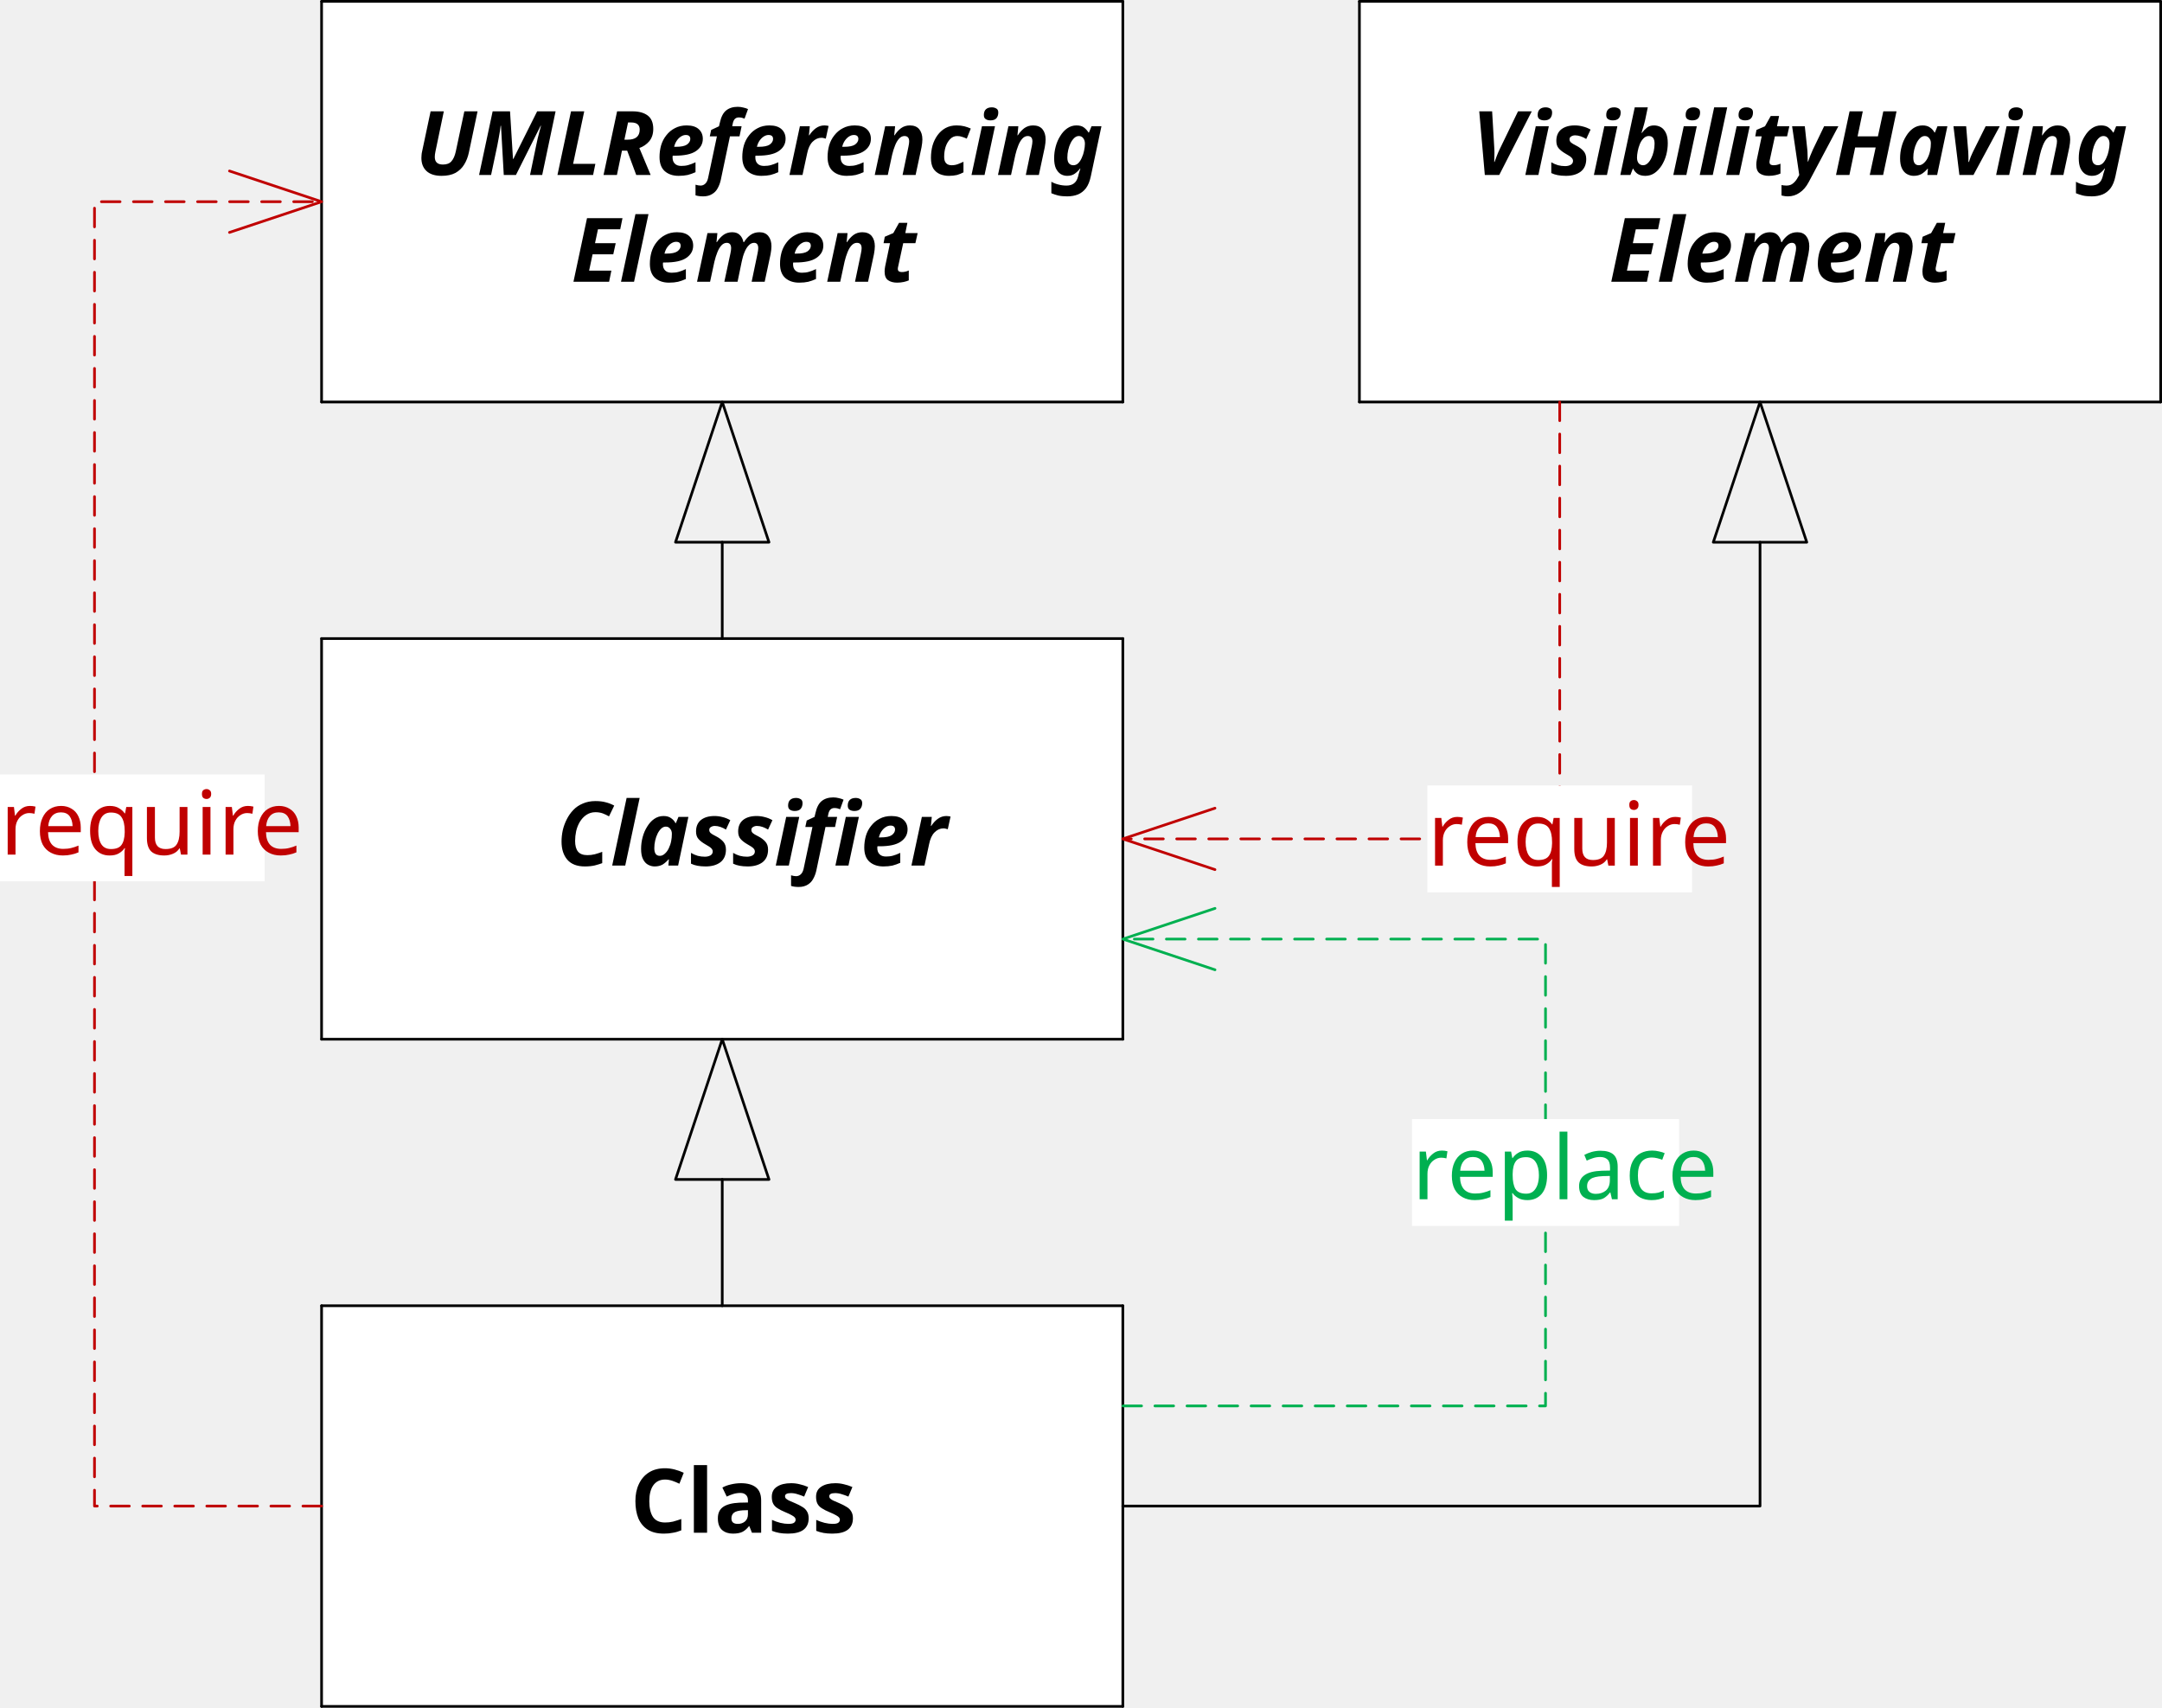
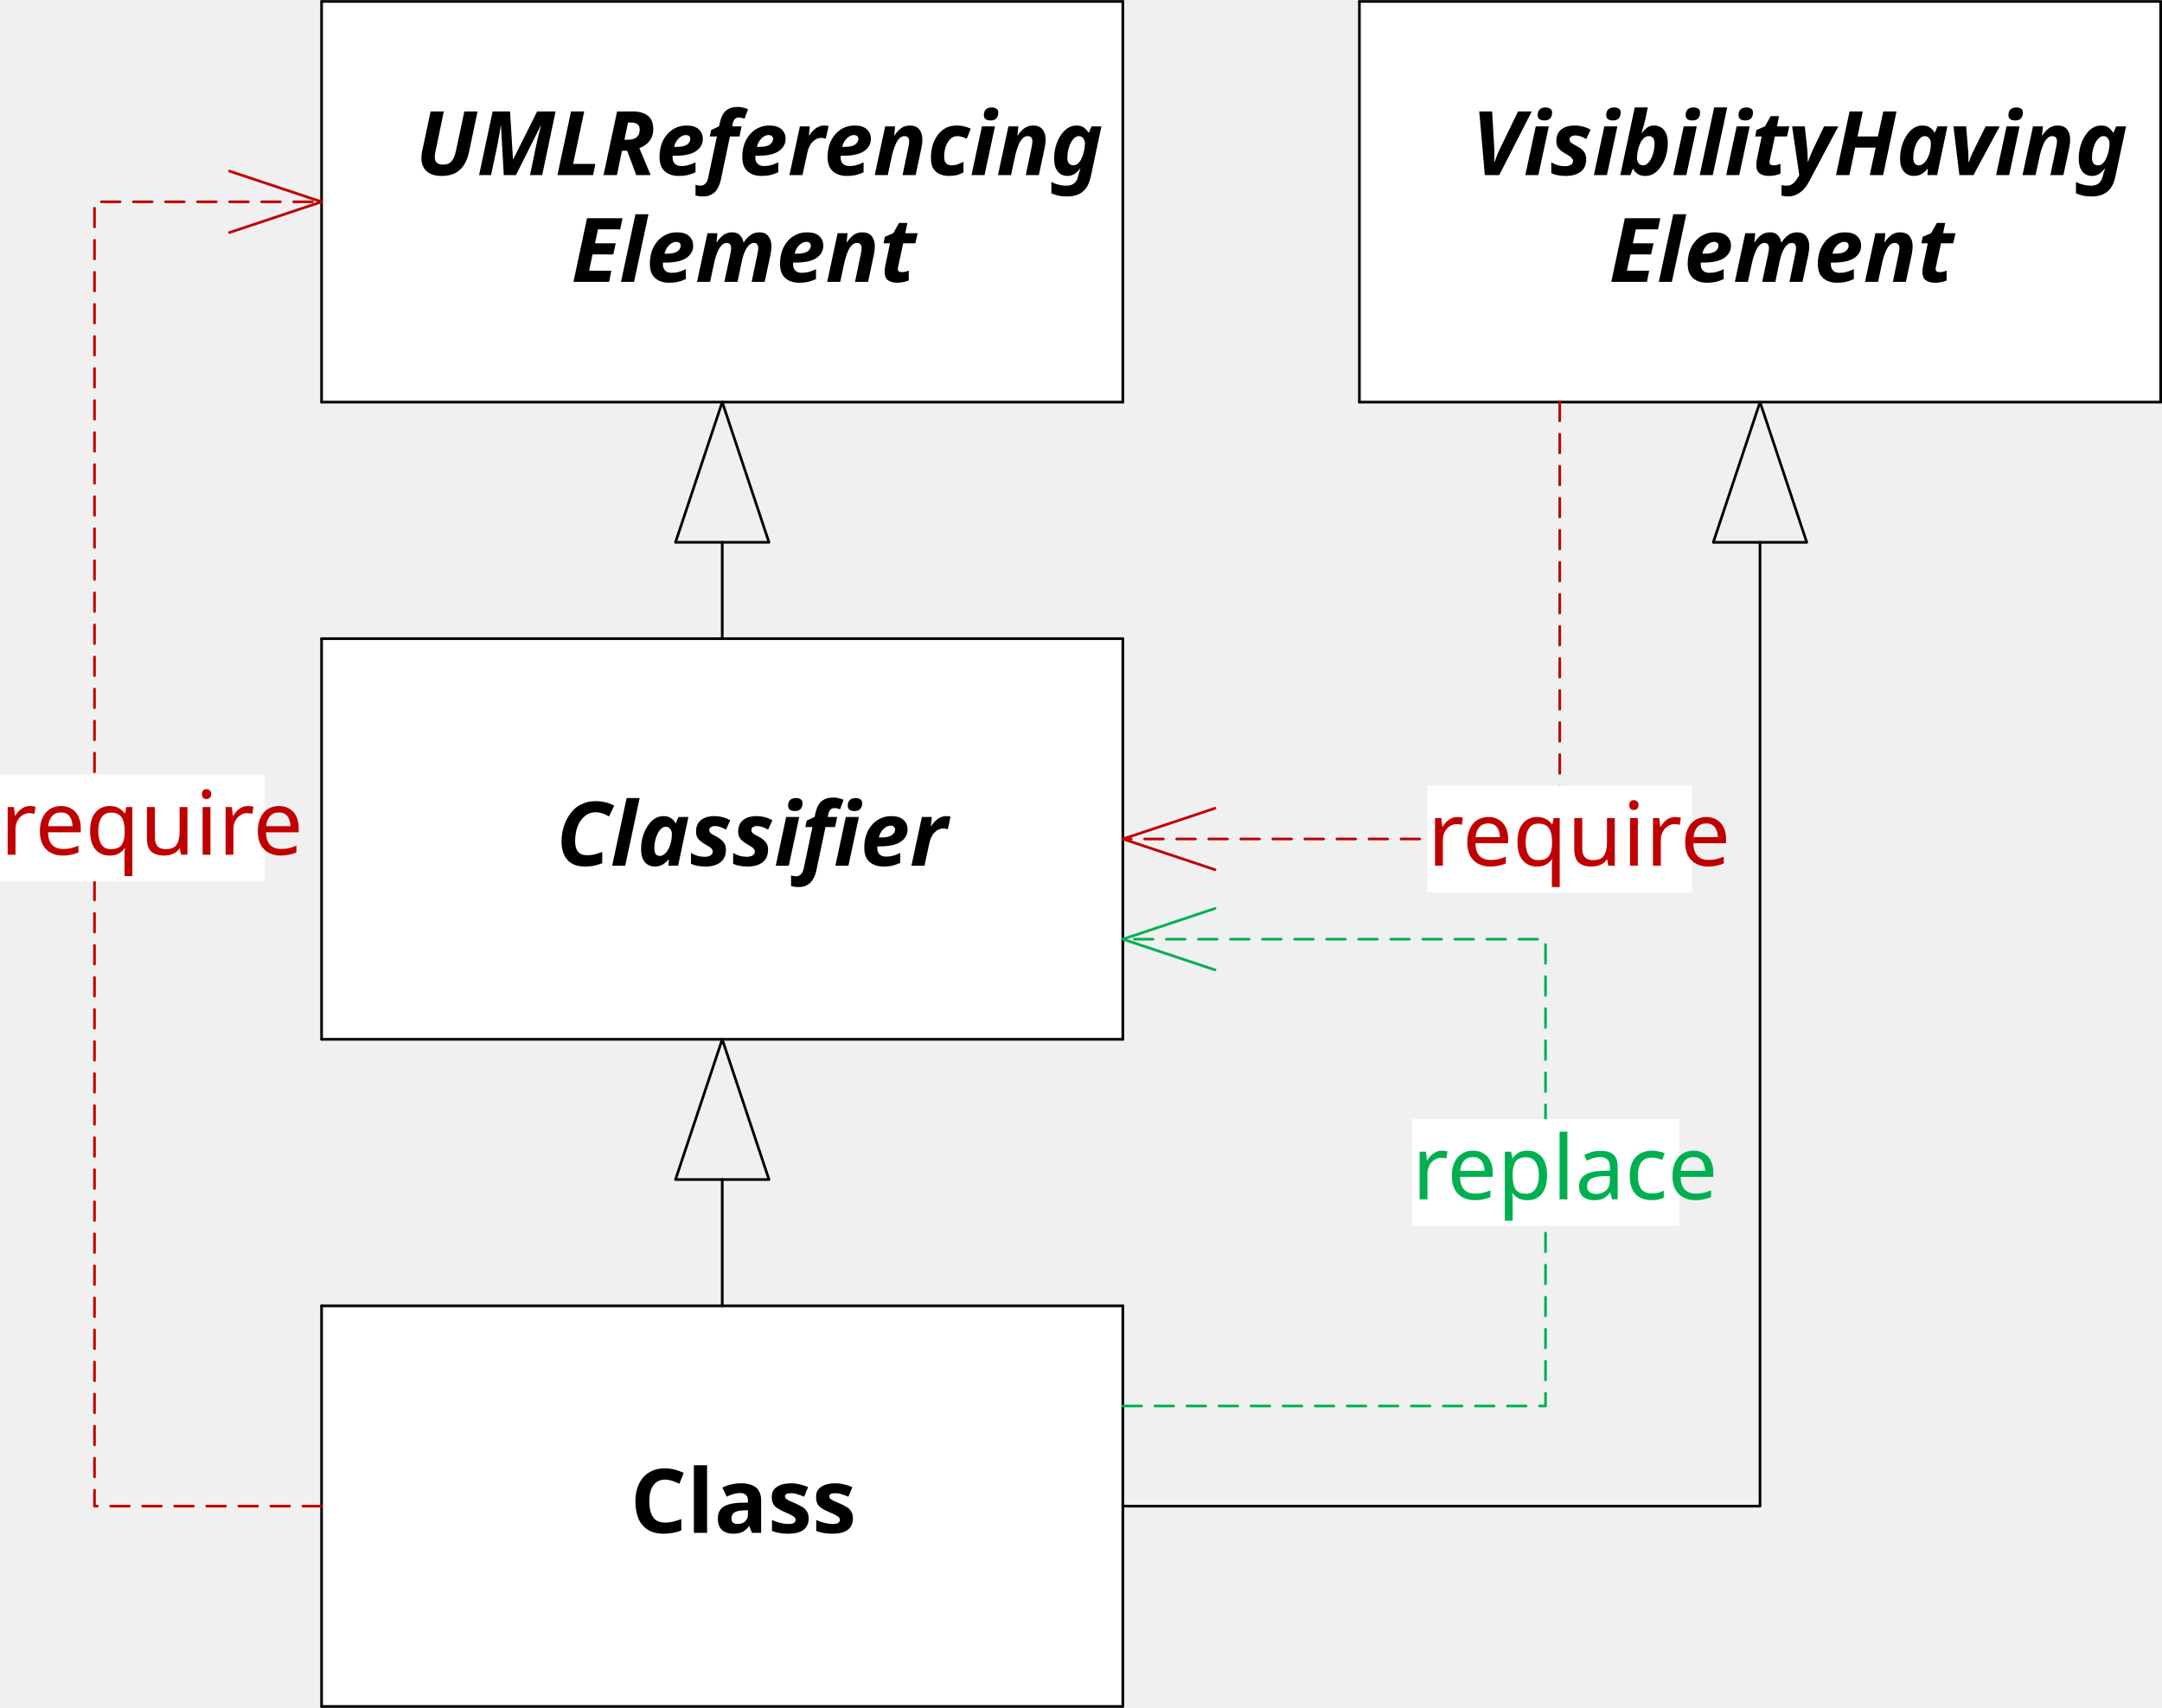
- <svg xmlns="http://www.w3.org/2000/svg" xmlns:xlink="http://www.w3.org/1999/xlink" width="5.397in" height="4.263in" viewBox="0 0 388.558 306.913" xml:space="preserve" class="st16" version="1.1" id="svg362" style="font-size:12px;overflow:visible;color-interpolation-filters:sRGB;fill:none;fill-rule:evenodd;stroke-linecap:square;stroke-miterlimit:3">
+ <svg xmlns="http://www.w3.org/2000/svg" xmlns:xlink="http://www.w3.org/1999/xlink" width="4.047in" height="3.197in" viewBox="0 0 291.419 230.185" xml:space="preserve" class="st16" version="1.1" id="svg362" style="font-size:12px;overflow:visible;color-interpolation-filters:sRGB;fill:none;fill-rule:evenodd;stroke-linecap:square;stroke-miterlimit:3">
  <style type="text/css" id="style2">
		.st1 {fill:#ffffff}
		.st2 {stroke:#000000;stroke-linecap:round;stroke-linejoin:round;stroke-width:0.24}
		.st3 {fill:#000000;font-family:Calibri;font-size:0.667em;font-style:italic;font-weight:bold}
		.st4 {fill:#000000;font-family:Calibri;font-size:0.667em;font-weight:bold}
		.st5 {font-size:1em}
		.st6 {fill:none}
		.st7 {marker-end:url(#mrkr14-101);stroke:#000000;stroke-linecap:round;stroke-linejoin:round;stroke-width:0.24}
		.st8 {fill:#000000;fill-opacity:1;stroke:#000000;stroke-opacity:1;stroke-width:0.057}
		.st9 {marker-end:url(#mrkr12-156);stroke:#c00000;stroke-dasharray:1.68,1.2;stroke-linecap:round;stroke-linejoin:round;stroke-width:0.24}
		.st10 {fill:#c00000;fill-opacity:1;stroke:#c00000;stroke-opacity:1;stroke-width:0.087}
		.st11 {fill:#ffffff;stroke:none;stroke-linecap:butt;stroke-width:7.2}
		.st12 {fill:#c00000;font-family:Calibri;font-size:0.667em}
		.st13 {marker-end:url(#mrkr12-197);stroke:#00b050;stroke-dasharray:1.68,1.2;stroke-linecap:round;stroke-linejoin:round;stroke-width:0.24}
		.st14 {fill:#00b050;fill-opacity:1;stroke:#00b050;stroke-opacity:1;stroke-width:0.087}
		.st15 {fill:#00b050;font-family:Calibri;font-size:0.667em}
		.st16 {fill:none;fill-rule:evenodd;font-size:12px;overflow:visible;stroke-linecap:square;stroke-miterlimit:3}
	</style>
  <defs id="Markers">
    <g id="lend14">
      <path d="M 3,-1 0,0 3,1 v -2" style="fill:none;stroke-linecap:round;stroke-linejoin:round" id="path4" />
    </g>
    <marker id="mrkr14-101" class="st8" refX="-52.5" orient="auto" markerUnits="strokeWidth" overflow="visible" style="overflow:visible;fill:#000000;fill-opacity:1;stroke:#000000;stroke-width:0.057;stroke-opacity:1">
      <use xlink:href="#lend14" transform="scale(-17.5)" id="use7" x="0" y="0" width="100%" height="100%" />
    </marker>
    <g id="lend12">
      <path d="M 3,1 0,0 3,-1" style="fill:none;stroke-linecap:round;stroke-linejoin:round" id="path10" />
    </g>
    <marker id="mrkr12-156" class="st10" orient="auto" markerUnits="strokeWidth" overflow="visible" style="overflow:visible;fill:#c00000;fill-opacity:1;stroke:#c00000;stroke-width:0.087;stroke-opacity:1">
      <use xlink:href="#lend12" transform="scale(-11.5)" id="use13" x="0" y="0" width="100%" height="100%" />
    </marker>
    <marker id="mrkr12-197" class="st14" orient="auto" markerUnits="strokeWidth" overflow="visible" style="overflow:visible;fill:#00b050;fill-opacity:1;stroke:#00b050;stroke-width:0.087;stroke-opacity:1">
      <use xlink:href="#lend12" transform="scale(-11.5)" id="use16" x="0" y="0" width="100%" height="100%" />
    </marker>
  </defs>
-   <g id="g360" transform="matrix(2,0,0,2,-45.81263,-35.99058)">
+   <g id="g360" transform="matrix(1.5,0,0,1.5,-34.35976,-26.99294)">
    <g id="group1-1" transform="translate(51.8045,-78.0728)">
      <g id="shape2-2" transform="translate(72)">
        <path d="m 0,189.45 v -36 z" class="st1" id="path26" style="fill:#ffffff" />
      </g>
      <g id="shape3-5">
        <path d="M 72,189.45 H 0 Z" class="st1" id="path31" style="fill:#ffffff" />
      </g>
      <g id="shape4-8">
        <path d="M 72,189.45 H 0 Z" class="st1" id="path36" style="fill:#ffffff" />
      </g>
      <g id="shape5-11">
        <path d="M 72,189.45 H 0 Z" class="st1" id="path41" style="fill:#ffffff" />
      </g>
      <g id="shape6-14">
        <path d="m 72,189.45 v -36 H 0 v 36 z m -72,0 v -36 z m 72,-36 v 36 z" class="st1" id="path48" style="fill:#ffffff" />
        <path d="m 72,189.45 v -36" class="st2" id="path50" style="stroke:#000000;stroke-width:0.24;stroke-linecap:round;stroke-linejoin:round" />
        <path d="m 0,189.45 v -36" class="st2" id="path52" style="stroke:#000000;stroke-width:0.24;stroke-linecap:round;stroke-linejoin:round" />
        <path d="M 0,153.45 H 72" class="st2" id="path54" style="stroke:#000000;stroke-width:0.24;stroke-linecap:round;stroke-linejoin:round" />
        <path d="M 0,189.45 H 72" class="st2" id="path56" style="stroke:#000000;stroke-width:0.24;stroke-linecap:round;stroke-linejoin:round" />
        <text x="21.08" y="173.85" class="st3" id="text58" style="font-style:italic;font-weight:bold;font-size:8px;font-family:Calibri;fill:#000000">Classifier</text>
      </g>
    </g>
    <g id="group7-21" transform="translate(51.8045,-18.12)">
      <g id="shape8-22" transform="translate(72)">
        <path d="m 0,189.45 v -36 z" class="st1" id="path66" style="fill:#ffffff" />
      </g>
      <g id="shape9-25">
        <path d="M 72,189.45 H 0 Z" class="st1" id="path71" style="fill:#ffffff" />
      </g>
      <g id="shape10-28">
        <path d="M 72,189.45 H 0 Z" class="st1" id="path76" style="fill:#ffffff" />
      </g>
      <g id="shape11-31">
        <path d="M 72,189.45 H 0 Z" class="st1" id="path81" style="fill:#ffffff" />
      </g>
      <g id="shape12-34">
        <path d="m 72,189.45 v -36 H 0 v 36 z m -72,0 v -36 z m 72,-36 v 36 z" class="st1" id="path88" style="fill:#ffffff" />
        <path d="m 72,189.45 v -36" class="st2" id="path90" style="stroke:#000000;stroke-width:0.24;stroke-linecap:round;stroke-linejoin:round" />
        <path d="m 0,189.45 v -36" class="st2" id="path92" style="stroke:#000000;stroke-width:0.24;stroke-linecap:round;stroke-linejoin:round" />
        <path d="M 0,153.45 H 72" class="st2" id="path94" style="stroke:#000000;stroke-width:0.24;stroke-linecap:round;stroke-linejoin:round" />
        <path d="M 0,189.45 H 72" class="st2" id="path96" style="stroke:#000000;stroke-width:0.24;stroke-linecap:round;stroke-linejoin:round" />
        <text x="27.73" y="173.85" class="st4" id="text98" style="font-weight:bold;font-size:8px;font-family:Calibri;fill:#000000">Class</text>
      </g>
    </g>
    <g id="group13-41" transform="translate(51.8045,-135.333)">
      <g id="shape14-42" transform="translate(72)">
        <path d="m 0,189.45 v -36 z" class="st1" id="path106" style="fill:#ffffff" />
      </g>
      <g id="shape15-45">
        <path d="M 72,189.45 H 0 Z" class="st1" id="path111" style="fill:#ffffff" />
      </g>
      <g id="shape16-48">
        <path d="M 72,189.45 H 0 Z" class="st1" id="path116" style="fill:#ffffff" />
      </g>
      <g id="shape17-51">
        <path d="M 72,189.45 H 0 Z" class="st1" id="path121" style="fill:#ffffff" />
      </g>
      <g id="shape18-54">
        <path d="m 72,189.45 v -36 H 0 v 36 z m -72,0 v -36 z m 72,-36 v 36 z" class="st1" id="path128" style="fill:#ffffff" />
        <path d="m 72,189.45 v -36" class="st2" id="path130" style="stroke:#000000;stroke-width:0.24;stroke-linecap:round;stroke-linejoin:round" />
        <path d="m 0,189.45 v -36" class="st2" id="path132" style="stroke:#000000;stroke-width:0.24;stroke-linecap:round;stroke-linejoin:round" />
        <path d="M 0,153.45 H 72" class="st2" id="path134" style="stroke:#000000;stroke-width:0.24;stroke-linecap:round;stroke-linejoin:round" />
        <path d="M 0,189.45 H 72" class="st2" id="path136" style="stroke:#000000;stroke-width:0.24;stroke-linecap:round;stroke-linejoin:round" />
        <text x="8.42" y="169.05" class="st3" id="text140" style="font-style:italic;font-weight:bold;font-size:8px;font-family:Calibri;fill:#000000">UMLReferencing<tspan x="22.43" dy="1.2em" class="st5" id="tspan138" style="font-size:8px">Element</tspan>
        </text>
      </g>
    </g>
    <g id="group19-62" transform="translate(145.064,-135.333)">
      <g id="shape20-63" transform="translate(72)">
        <path d="m 0,189.45 v -36 z" class="st1" id="path148" style="fill:#ffffff" />
      </g>
      <g id="shape21-66">
        <path d="M 72,189.45 H 0 Z" class="st1" id="path153" style="fill:#ffffff" />
      </g>
      <g id="shape22-69">
        <path d="M 72,189.45 H 0 Z" class="st1" id="path158" style="fill:#ffffff" />
      </g>
      <g id="shape23-72">
        <path d="M 72,189.45 H 0 Z" class="st1" id="path163" style="fill:#ffffff" />
      </g>
      <g id="shape24-75">
        <path d="m 72,189.45 v -36 H 0 v 36 z m -72,0 v -36 z m 72,-36 v 36 z" class="st1" id="path170" style="fill:#ffffff" />
        <path d="m 72,189.45 v -36" class="st2" id="path172" style="stroke:#000000;stroke-width:0.24;stroke-linecap:round;stroke-linejoin:round" />
        <path d="m 0,189.45 v -36" class="st2" id="path174" style="stroke:#000000;stroke-width:0.24;stroke-linecap:round;stroke-linejoin:round" />
        <path d="M 0,153.45 H 72" class="st2" id="path176" style="stroke:#000000;stroke-width:0.24;stroke-linecap:round;stroke-linejoin:round" />
        <path d="M 0,189.45 H 72" class="st2" id="path178" style="stroke:#000000;stroke-width:0.24;stroke-linecap:round;stroke-linejoin:round" />
        <text x="10.05" y="169.05" class="st3" id="text182" style="font-style:italic;font-weight:bold;font-size:8px;font-family:Calibri;fill:#000000">VisibilityHaving<tspan x="22.43" dy="1.2em" class="st5" id="tspan180" style="font-size:8px">Element</tspan>
        </text>
      </g>
    </g>
    <g id="group25-83" transform="translate(80.7179,-54.12)">
      <g id="shape26-84" transform="translate(-6.76811,-11.1955)">
        <path d="M 0,189.45 H 2.25 V 187.2 H 0 Z" class="st6" id="path190" style="fill:none" />
      </g>
      <g id="shape27-87" transform="translate(-6.76811,-10.5037)">
        <path d="M 0,189.45 H 2.25 V 187.2 H 0 Z" class="st6" id="path195" style="fill:none" />
      </g>
      <g id="shape28-90" transform="translate(18.6877,-10.5037)">
        <path d="M 0,189.45 H 2.25 V 187.2 H 0 Z" class="st6" id="path200" style="fill:none" />
      </g>
      <g id="shape29-93" transform="translate(18.6877,-11.1955)">
        <path d="M 0,189.45 H 2.25 V 187.2 H 0 Z" class="st6" id="path205" style="fill:none" />
      </g>
      <g id="shape25-96">
        <path d="M 7.09,189.45 V 178.1" class="st7" id="path208" style="stroke:#000000;stroke-width:0.24;stroke-linecap:round;stroke-linejoin:round;marker-end:url(#mrkr14-101)" />
      </g>
    </g>
    <g id="group30-102" transform="translate(80.7179,-114.073)">
      <g id="shape31-103" transform="translate(-6.76811,-8.58333)">
        <path d="M 0,189.45 H 2.25 V 187.2 H 0 Z" class="st6" id="path216" style="fill:none" />
      </g>
      <g id="shape32-106" transform="translate(-6.76811,-10.4229)">
        <path d="M 0,189.45 H 2.25 V 187.2 H 0 Z" class="st6" id="path221" style="fill:none" />
      </g>
      <g id="shape33-109" transform="translate(18.6877,-10.4229)">
        <path d="M 0,189.45 H 2.25 V 187.2 H 0 Z" class="st6" id="path226" style="fill:none" />
      </g>
      <g id="shape34-112" transform="translate(18.6877,-8.58333)">
        <path d="M 0,189.45 H 2.25 V 187.2 H 0 Z" class="st6" id="path231" style="fill:none" />
      </g>
      <g id="shape30-115">
        <path d="m 7.09,189.45 v -8.66" class="st7" id="path234" style="stroke:#000000;stroke-width:0.24;stroke-linecap:round;stroke-linejoin:round;marker-end:url(#mrkr14-101)" />
      </g>
    </g>
    <g id="group40-120" transform="translate(123.804,-36.12)">
      <g id="shape41-121" transform="translate(43.4051,-82.4797)">
        <path d="M 0,189.45 H 2.25 V 187.2 H 0 Z" class="st6" id="path242" style="fill:none" />
      </g>
      <g id="shape42-124" transform="translate(16.2953,-5.1732)">
        <path d="M 0,189.45 H 2.25 V 187.2 H 0 Z" class="st6" id="path247" style="fill:none" />
      </g>
      <g id="shape43-127" transform="translate(16.2953,7.4268)">
        <path d="M 0,189.45 H 2.25 V 187.2 H 0 Z" class="st6" id="path252" style="fill:none" />
      </g>
      <g id="shape44-130" transform="translate(68.861,-82.4797)">
        <path d="M 0,189.45 H 2.25 V 187.2 H 0 Z" class="st6" id="path257" style="fill:none" />
      </g>
      <g id="shape40-133">
        <path d="M 0,189.45 H 57.26 V 102.84" class="st7" id="path260" style="stroke:#000000;stroke-width:0.24;stroke-linecap:round;stroke-linejoin:round;marker-end:url(#mrkr14-101)" />
      </g>
    </g>
    <g id="group45-138" transform="translate(44.7179,-36.12)">
      <g id="shape46-139" transform="translate(-11.5091,-122.386)">
        <path d="M 0,189.45 H 2.25 V 187.2 H 0 Z" class="st6" id="path270" style="fill:none" />
      </g>
      <g id="shape47-142" transform="translate(-11.5091,7.4268)">
        <path d="M 0,189.45 H 2.25 V 187.2 H 0 Z" class="st6" id="path275" style="fill:none" />
      </g>
      <g id="shape48-145" transform="translate(-11.5091,-5.1732)">
        <path d="M 0,189.45 H 2.25 V 187.2 H 0 Z" class="st6" id="path280" style="fill:none" />
      </g>
      <g id="shape49-148" transform="translate(-11.5091,-109.786)">
        <path d="M 0,189.45 H 2.25 V 187.2 H 0 Z" class="st6" id="path285" style="fill:none" />
      </g>
      <g id="shape45-151">
        <path d="M 7.09,189.45 H -13.32 V 72.24 H 7.09" class="st9" id="path288" style="stroke:#c00000;stroke-width:0.24;stroke-linecap:round;stroke-linejoin:round;stroke-dasharray:1.68, 1.2;marker-end:url(#mrkr12-156)" />
        <rect x="-21.812" y="123.708" width="23.781" height="9.6" class="st11" id="rect290" style="fill:#ffffff;stroke:none;stroke-width:7.2;stroke-linecap:butt" />
        <text x="-21.81" y="130.91" class="st12" id="text292" style="font-size:8px;font-family:Calibri;fill:#c00000">require</text>
      </g>
    </g>
    <g id="group50-159" transform="translate(163.064,-135.333)">
      <g id="shape51-160" transform="translate(-25.3031,46.6866)">
        <path d="M 0,189.45 H 2.25 V 187.2 H 0 Z" class="st6" id="path302" style="fill:none" />
      </g>
      <g id="shape52-163" transform="translate(11.6011,14.3943)">
        <path d="M 0,189.45 H 2.25 V 187.2 H 0 Z" class="st6" id="path307" style="fill:none" />
      </g>
      <g id="shape53-166" transform="translate(-13.8547,14.3943)">
        <path d="M 0,189.45 H 2.25 V 187.2 H 0 Z" class="st6" id="path312" style="fill:none" />
      </g>
      <g id="shape54-169" transform="translate(-25.3031,34.0866)">
        <path d="M 0,189.45 H 2.25 V 187.2 H 0 Z" class="st6" id="path317" style="fill:none" />
      </g>
      <g id="shape50-172">
        <path d="m 0,189.45 v 39.26 h -39.26" class="st9" id="path320" style="stroke:#c00000;stroke-width:0.24;stroke-linecap:round;stroke-linejoin:round;stroke-dasharray:1.68, 1.2;marker-end:url(#mrkr12-156)" />
        <rect x="-11.89" y="223.913" width="23.781" height="9.6" class="st11" id="rect322" style="fill:#ffffff;stroke:none;stroke-width:7.2;stroke-linecap:butt" />
        <text x="-11.89" y="231.11" class="st12" id="text324" style="font-size:8px;font-family:Calibri;fill:#c00000">require</text>
      </g>
    </g>
    <g id="group55-179" transform="translate(116.718,-45.12)">
      <g id="shape56-180" transform="translate(43.9501,9.30225)">
        <path d="M 0,189.45 H 2.25 V 187.2 H 0 Z" class="st6" id="path334" style="fill:none" />
      </g>
      <g id="shape57-183" transform="translate(22.2254,-5.1732)">
        <path d="M 0,189.45 H 2.25 V 187.2 H 0 Z" class="st6" id="path339" style="fill:none" />
      </g>
      <g id="shape58-186" transform="translate(22.2254,7.4268)">
        <path d="M 0,189.45 H 2.25 V 187.2 H 0 Z" class="st6" id="path344" style="fill:none" />
      </g>
      <g id="shape59-189" transform="translate(61.9441,0.389698)">
        <path d="M 0,189.45 H 2.25 V 187.2 H 0 Z" class="st6" id="path349" style="fill:none" />
      </g>
      <g id="shape55-192">
        <path d="M 7.09,189.45 H 45.07 V 147.5 H 7.09" class="st13" id="path352" style="stroke:#00b050;stroke-width:0.24;stroke-linecap:round;stroke-linejoin:round;stroke-dasharray:1.68, 1.2;marker-end:url(#mrkr12-197)" />
        <rect x="33.069" y="163.676" width="24.003" height="9.6" class="st11" id="rect354" style="fill:#ffffff;stroke:none;stroke-width:7.2;stroke-linecap:butt" />
        <text x="33.07" y="170.88" class="st15" id="text356" style="font-size:8px;font-family:Calibri;fill:#00b050">replace</text>
      </g>
    </g>
  </g>
</svg>
